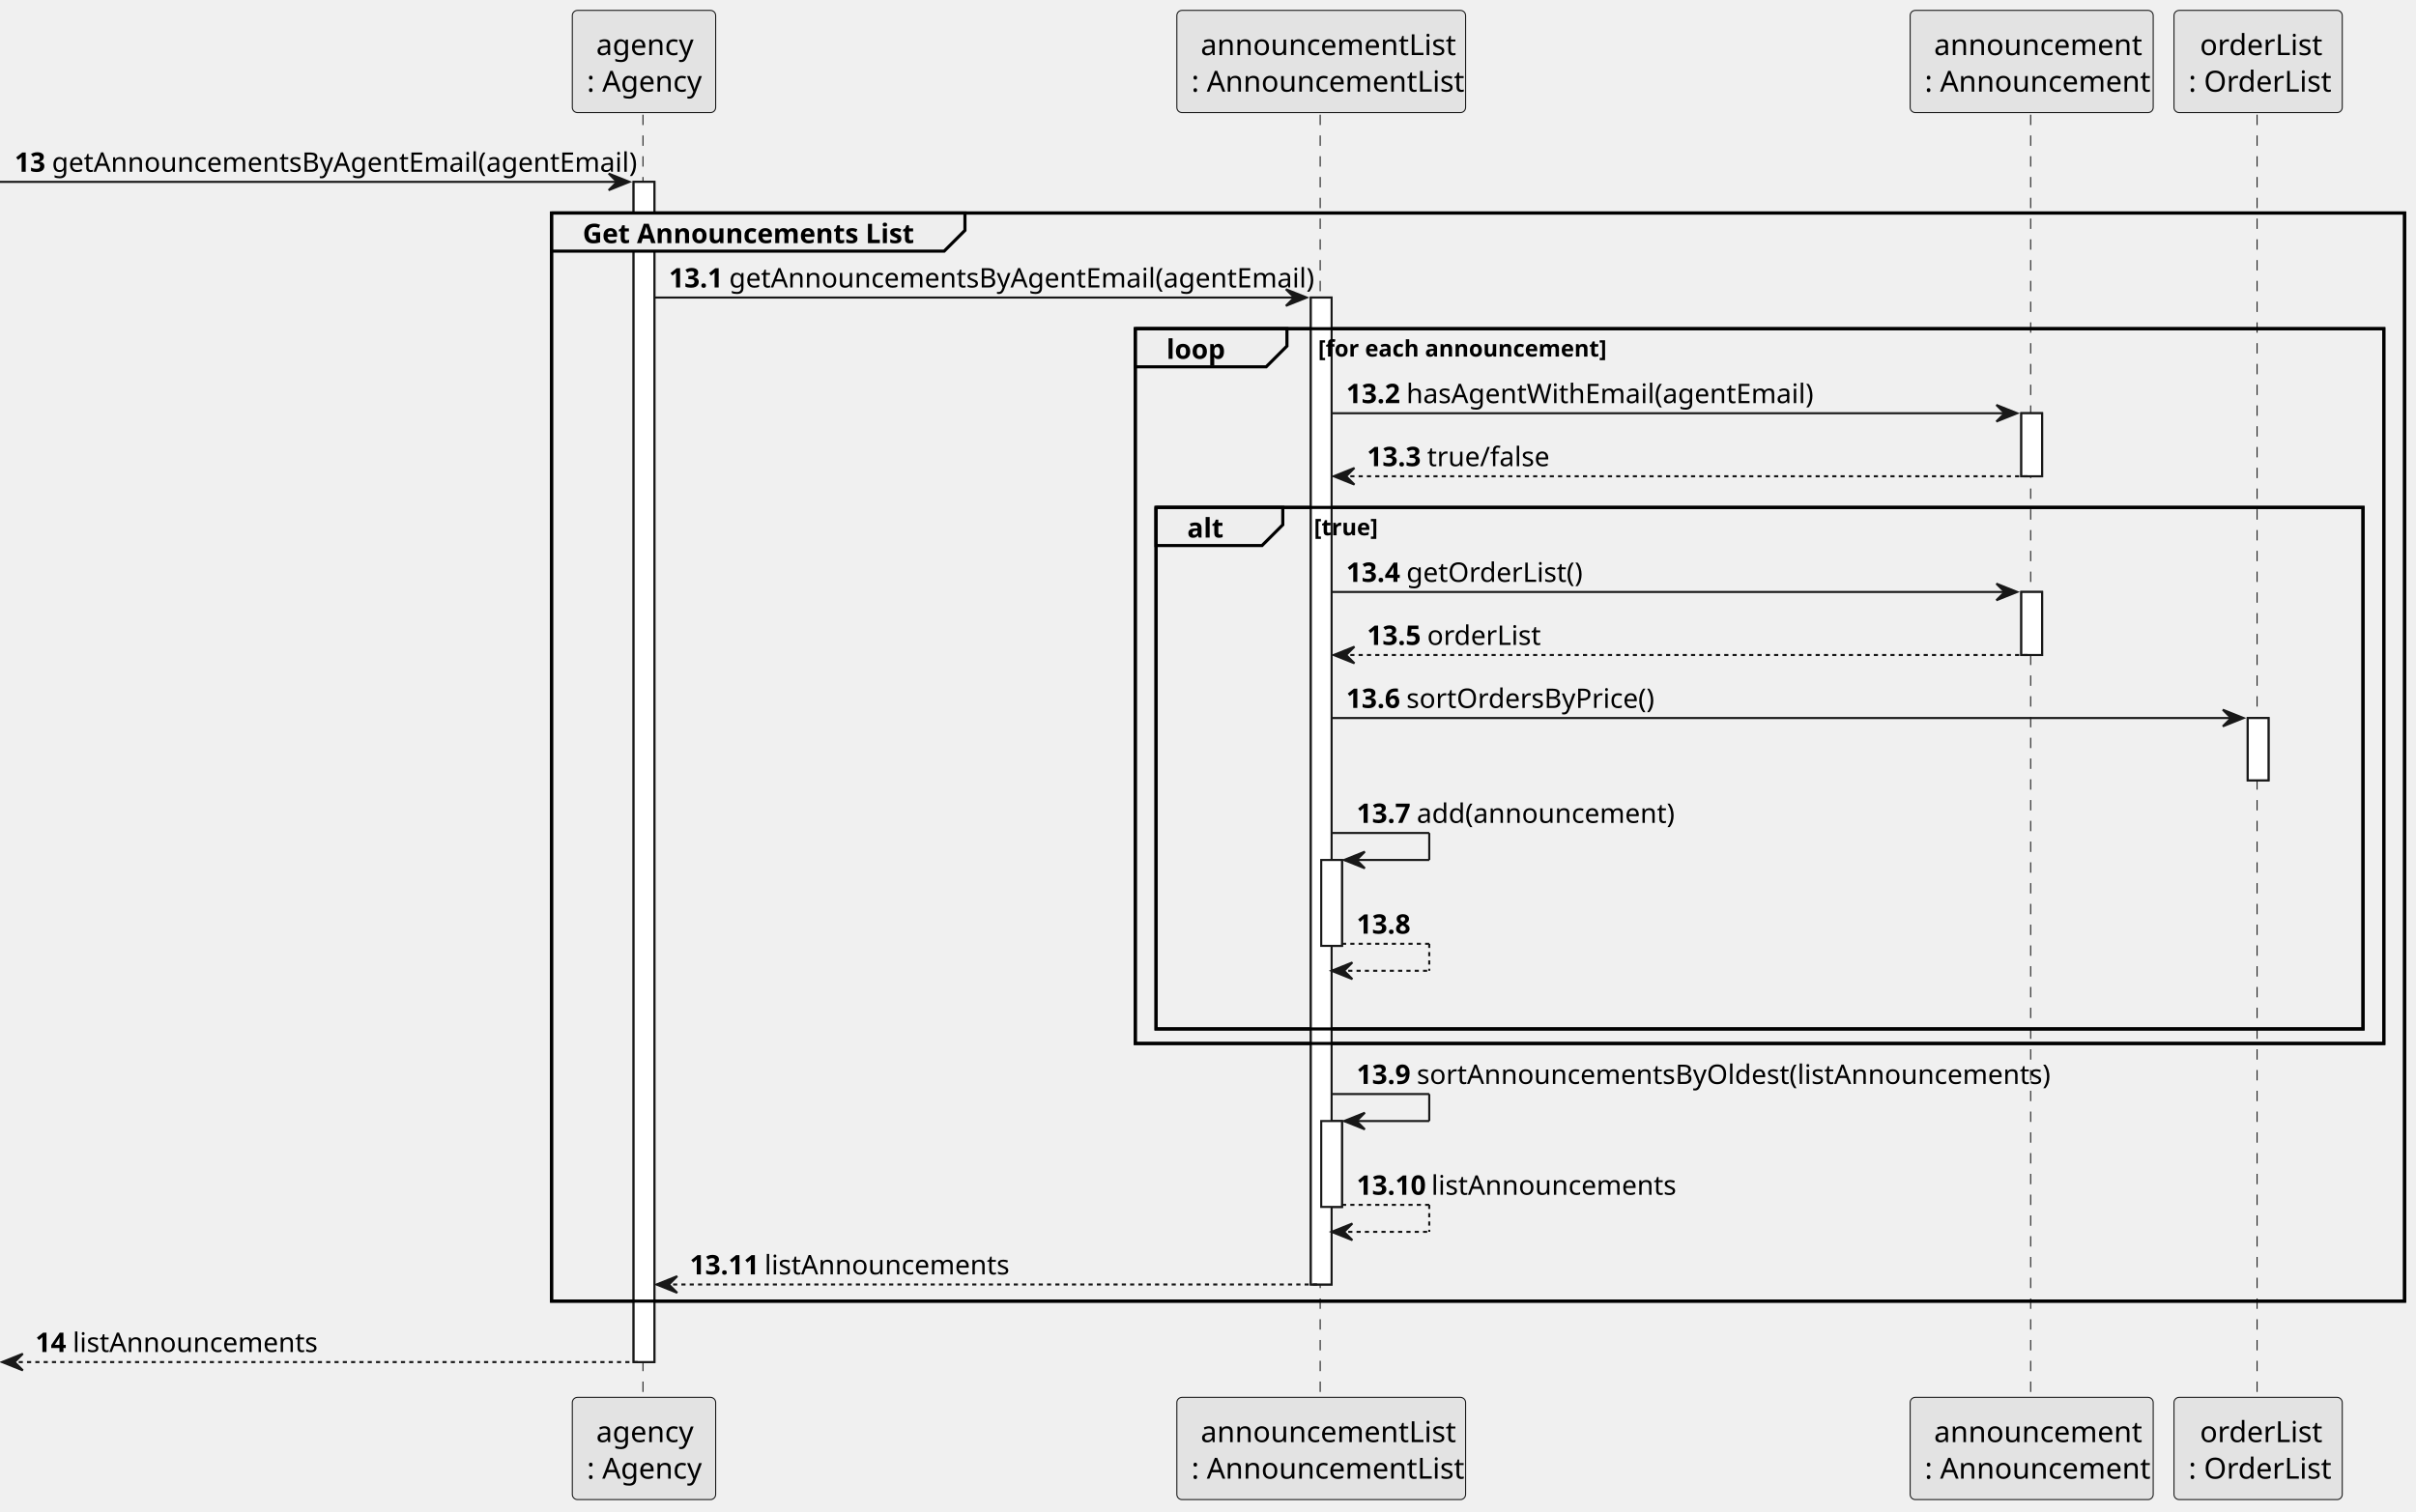
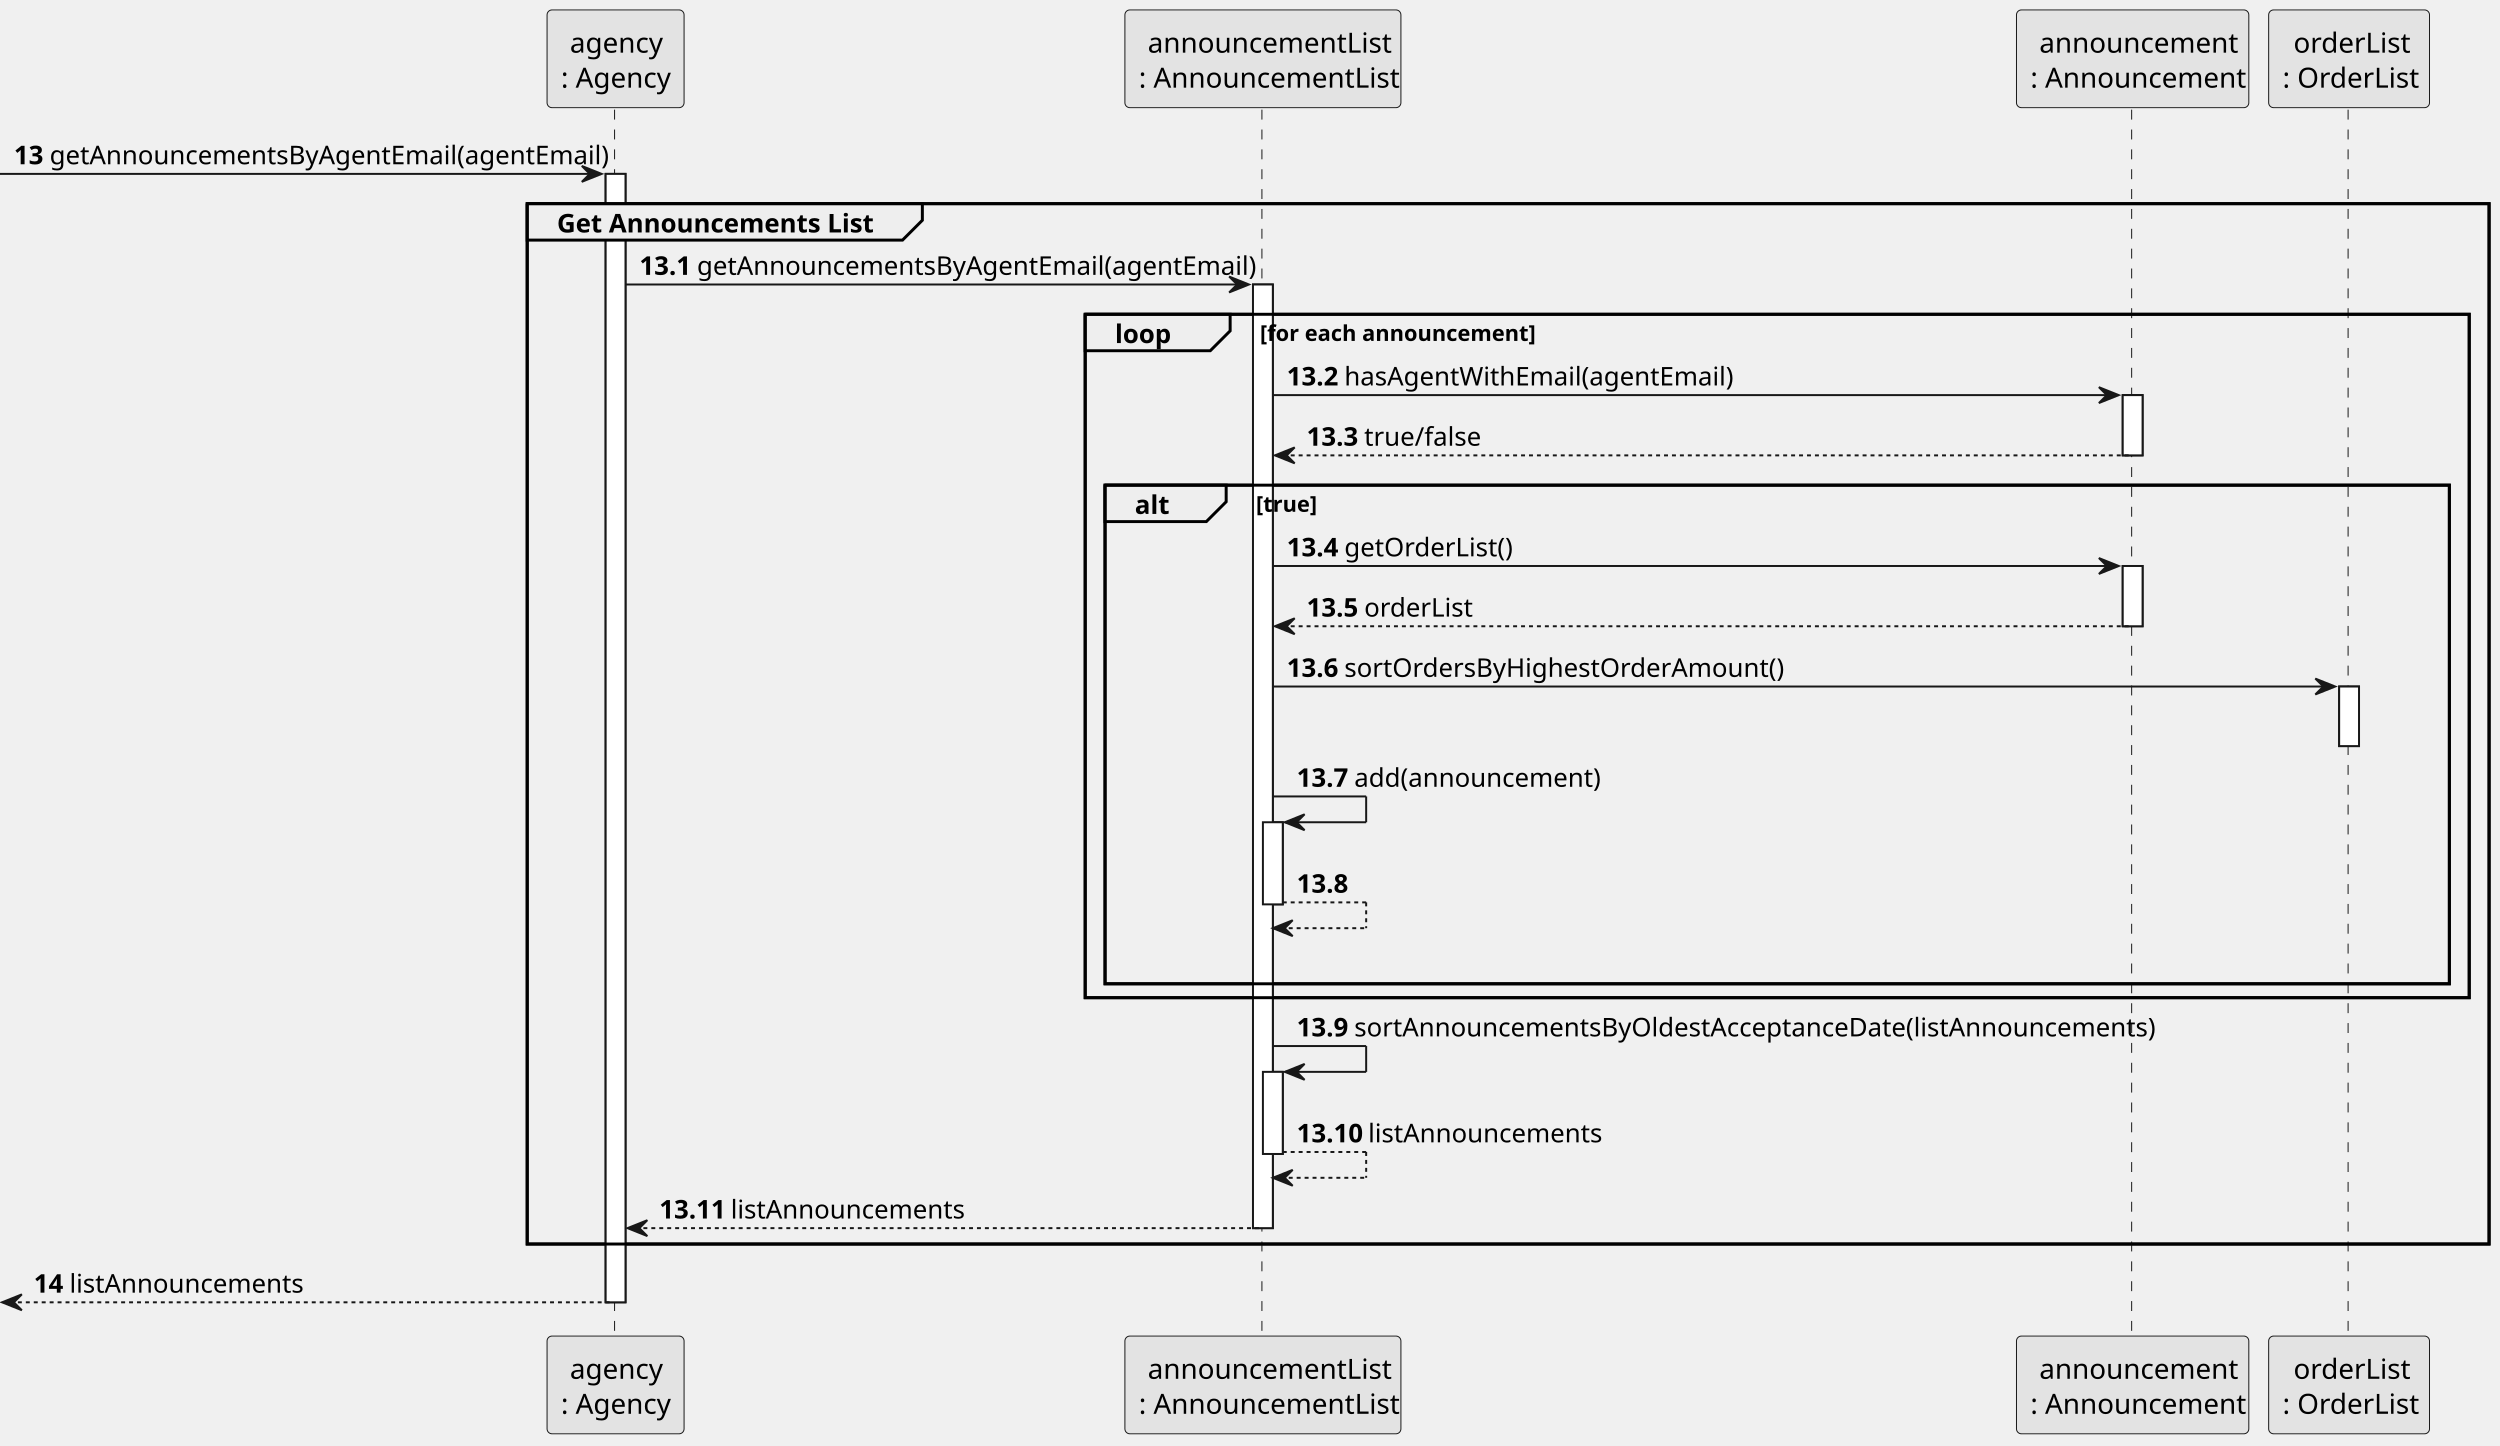
- <svg xmlns="http://www.w3.org/2000/svg" contentStyleType="text/css" height="728px" preserveAspectRatio="none" style="width:1163px;height:728px;background:#FFFFFF;" version="1.1" viewBox="0 0 1163 728" width="1163px" zoomAndPan="magnify">
+ <svg xmlns="http://www.w3.org/2000/svg" contentStyleType="text/css" height="728px" preserveAspectRatio="none" style="width:1259px;height:728px;background:#FFFFFF;" version="1.1" viewBox="0 0 1259 728" width="1259px" zoomAndPan="magnify">
  <defs />
  <g>
    <rect fill="#FFFFFF" height="568.273" style="stroke:#181818;stroke-width:1.0;" width="10" x="305" y="87.57" />
    <rect fill="#FFFFFF" height="475.219" style="stroke:#181818;stroke-width:1.0;" width="10" x="631" y="143.273" />
    <rect fill="#FFFFFF" height="41.352" style="stroke:#181818;stroke-width:1.0;" width="10" x="636" y="414.086" />
    <rect fill="#FFFFFF" height="41.352" style="stroke:#181818;stroke-width:1.0;" width="10" x="636" y="539.789" />
-     <rect fill="#FFFFFF" height="30.352" style="stroke:#181818;stroke-width:1.0;" width="10" x="973" y="198.977" />
-     <rect fill="#FFFFFF" height="30.352" style="stroke:#181818;stroke-width:1.0;" width="10" x="973" y="285.031" />
-     <rect fill="#FFFFFF" height="30" style="stroke:#181818;stroke-width:1.0;" width="10" x="1082" y="345.734" />
-     <rect fill="none" height="523.922" style="stroke:#000000;stroke-width:1.5;" width="892" x="265.5" y="102.57" />
-     <rect fill="none" height="344.164" style="stroke:#000000;stroke-width:1.5;" width="601" x="546.5" y="158.273" />
-     <rect fill="none" height="251.109" style="stroke:#000000;stroke-width:1.5;" width="581" x="556.5" y="244.328" />
+     <rect fill="#FFFFFF" height="30.352" style="stroke:#181818;stroke-width:1.0;" width="10" x="1069" y="198.977" />
+     <rect fill="#FFFFFF" height="30.352" style="stroke:#181818;stroke-width:1.0;" width="10" x="1069" y="285.031" />
+     <rect fill="#FFFFFF" height="30" style="stroke:#181818;stroke-width:1.0;" width="10" x="1178" y="345.734" />
+     <rect fill="none" height="523.922" style="stroke:#000000;stroke-width:1.5;" width="988" x="265.5" y="102.57" />
+     <rect fill="none" height="344.164" style="stroke:#000000;stroke-width:1.5;" width="697" x="546.5" y="158.273" />
+     <rect fill="none" height="251.109" style="stroke:#000000;stroke-width:1.5;" width="677" x="556.5" y="244.328" />
    <line style="stroke:#181818;stroke-width:0.5;stroke-dasharray:5.0,5.0;" x1="309.5" x2="309.5" y1="55.219" y2="673.844" />
    <line style="stroke:#181818;stroke-width:0.5;stroke-dasharray:5.0,5.0;" x1="635.5" x2="635.5" y1="55.219" y2="673.844" />
-     <line style="stroke:#181818;stroke-width:0.5;stroke-dasharray:5.0,5.0;" x1="977.5" x2="977.5" y1="55.219" y2="673.844" />
-     <line style="stroke:#181818;stroke-width:0.5;stroke-dasharray:5.0,5.0;" x1="1086.5" x2="1086.5" y1="55.219" y2="673.844" />
+     <line style="stroke:#181818;stroke-width:0.5;stroke-dasharray:5.0,5.0;" x1="1073.5" x2="1073.5" y1="55.219" y2="673.844" />
+     <line style="stroke:#181818;stroke-width:0.5;stroke-dasharray:5.0,5.0;" x1="1182.5" x2="1182.5" y1="55.219" y2="673.844" />
    <rect fill="#E3E3E3" height="49.219" rx="2.5" ry="2.5" style="stroke:#181818;stroke-width:0.5;" width="69" x="275.5" y="5" />
    <text fill="#000000" font-family="sans-serif" font-size="14" lengthAdjust="spacing" textLength="46" x="287" y="26.533">agency</text>
    <text fill="#000000" font-family="sans-serif" font-size="14" lengthAdjust="spacing" textLength="55" x="282.5" y="44.143">: Agency</text>
    <rect fill="#E3E3E3" height="49.219" rx="2.5" ry="2.5" style="stroke:#181818;stroke-width:0.5;" width="69" x="275.5" y="672.844" />
    <text fill="#000000" font-family="sans-serif" font-size="14" lengthAdjust="spacing" textLength="46" x="287" y="694.377">agency</text>
    <text fill="#000000" font-family="sans-serif" font-size="14" lengthAdjust="spacing" textLength="55" x="282.5" y="711.986">: Agency</text>
    <rect fill="#E3E3E3" height="49.219" rx="2.5" ry="2.5" style="stroke:#181818;stroke-width:0.5;" width="139" x="566.5" y="5" />
    <text fill="#000000" font-family="sans-serif" font-size="14" lengthAdjust="spacing" textLength="116" x="578" y="26.533">announcementList</text>
    <text fill="#000000" font-family="sans-serif" font-size="14" lengthAdjust="spacing" textLength="125" x="573.5" y="44.143">: AnnouncementList</text>
    <rect fill="#E3E3E3" height="49.219" rx="2.5" ry="2.5" style="stroke:#181818;stroke-width:0.5;" width="139" x="566.5" y="672.844" />
    <text fill="#000000" font-family="sans-serif" font-size="14" lengthAdjust="spacing" textLength="116" x="578" y="694.377">announcementList</text>
    <text fill="#000000" font-family="sans-serif" font-size="14" lengthAdjust="spacing" textLength="125" x="573.5" y="711.986">: AnnouncementList</text>
-     <rect fill="#E3E3E3" height="49.219" rx="2.5" ry="2.5" style="stroke:#181818;stroke-width:0.5;" width="117" x="919.5" y="5" />
-     <text fill="#000000" font-family="sans-serif" font-size="14" lengthAdjust="spacing" textLength="94" x="931" y="26.533">announcement</text>
-     <text fill="#000000" font-family="sans-serif" font-size="14" lengthAdjust="spacing" textLength="103" x="926.5" y="44.143">: Announcement</text>
-     <rect fill="#E3E3E3" height="49.219" rx="2.5" ry="2.5" style="stroke:#181818;stroke-width:0.5;" width="117" x="919.5" y="672.844" />
-     <text fill="#000000" font-family="sans-serif" font-size="14" lengthAdjust="spacing" textLength="94" x="931" y="694.377">announcement</text>
-     <text fill="#000000" font-family="sans-serif" font-size="14" lengthAdjust="spacing" textLength="103" x="926.5" y="711.986">: Announcement</text>
-     <rect fill="#E3E3E3" height="49.219" rx="2.5" ry="2.5" style="stroke:#181818;stroke-width:0.5;" width="81" x="1046.5" y="5" />
-     <text fill="#000000" font-family="sans-serif" font-size="14" lengthAdjust="spacing" textLength="56" x="1059" y="26.533">orderList</text>
-     <text fill="#000000" font-family="sans-serif" font-size="14" lengthAdjust="spacing" textLength="67" x="1053.5" y="44.143">: OrderList</text>
-     <rect fill="#E3E3E3" height="49.219" rx="2.5" ry="2.5" style="stroke:#181818;stroke-width:0.5;" width="81" x="1046.5" y="672.844" />
-     <text fill="#000000" font-family="sans-serif" font-size="14" lengthAdjust="spacing" textLength="56" x="1059" y="694.377">orderList</text>
-     <text fill="#000000" font-family="sans-serif" font-size="14" lengthAdjust="spacing" textLength="67" x="1053.5" y="711.986">: OrderList</text>
+     <rect fill="#E3E3E3" height="49.219" rx="2.5" ry="2.5" style="stroke:#181818;stroke-width:0.5;" width="117" x="1015.5" y="5" />
+     <text fill="#000000" font-family="sans-serif" font-size="14" lengthAdjust="spacing" textLength="94" x="1027" y="26.533">announcement</text>
+     <text fill="#000000" font-family="sans-serif" font-size="14" lengthAdjust="spacing" textLength="103" x="1022.5" y="44.143">: Announcement</text>
+     <rect fill="#E3E3E3" height="49.219" rx="2.5" ry="2.5" style="stroke:#181818;stroke-width:0.5;" width="117" x="1015.5" y="672.844" />
+     <text fill="#000000" font-family="sans-serif" font-size="14" lengthAdjust="spacing" textLength="94" x="1027" y="694.377">announcement</text>
+     <text fill="#000000" font-family="sans-serif" font-size="14" lengthAdjust="spacing" textLength="103" x="1022.5" y="711.986">: Announcement</text>
+     <rect fill="#E3E3E3" height="49.219" rx="2.5" ry="2.5" style="stroke:#181818;stroke-width:0.5;" width="81" x="1142.5" y="5" />
+     <text fill="#000000" font-family="sans-serif" font-size="14" lengthAdjust="spacing" textLength="56" x="1155" y="26.533">orderList</text>
+     <text fill="#000000" font-family="sans-serif" font-size="14" lengthAdjust="spacing" textLength="67" x="1149.5" y="44.143">: OrderList</text>
+     <rect fill="#E3E3E3" height="49.219" rx="2.5" ry="2.5" style="stroke:#181818;stroke-width:0.5;" width="81" x="1142.5" y="672.844" />
+     <text fill="#000000" font-family="sans-serif" font-size="14" lengthAdjust="spacing" textLength="56" x="1155" y="694.377">orderList</text>
+     <text fill="#000000" font-family="sans-serif" font-size="14" lengthAdjust="spacing" textLength="67" x="1149.5" y="711.986">: OrderList</text>
    <rect fill="#FFFFFF" height="568.273" style="stroke:#181818;stroke-width:1.0;" width="10" x="305" y="87.57" />
    <rect fill="#FFFFFF" height="475.219" style="stroke:#181818;stroke-width:1.0;" width="10" x="631" y="143.273" />
    <rect fill="#FFFFFF" height="41.352" style="stroke:#181818;stroke-width:1.0;" width="10" x="636" y="414.086" />
    <rect fill="#FFFFFF" height="41.352" style="stroke:#181818;stroke-width:1.0;" width="10" x="636" y="539.789" />
-     <rect fill="#FFFFFF" height="30.352" style="stroke:#181818;stroke-width:1.0;" width="10" x="973" y="198.977" />
-     <rect fill="#FFFFFF" height="30.352" style="stroke:#181818;stroke-width:1.0;" width="10" x="973" y="285.031" />
-     <rect fill="#FFFFFF" height="30" style="stroke:#181818;stroke-width:1.0;" width="10" x="1082" y="345.734" />
+     <rect fill="#FFFFFF" height="30.352" style="stroke:#181818;stroke-width:1.0;" width="10" x="1069" y="198.977" />
+     <rect fill="#FFFFFF" height="30.352" style="stroke:#181818;stroke-width:1.0;" width="10" x="1069" y="285.031" />
+     <rect fill="#FFFFFF" height="30" style="stroke:#181818;stroke-width:1.0;" width="10" x="1178" y="345.734" />
    <polygon fill="#181818" points="293,83.57,303,87.57,293,91.57,297,87.57" style="stroke:#181818;stroke-width:1.0;" />
    <line style="stroke:#181818;stroke-width:1.0;" x1="0" x2="299" y1="87.57" y2="87.57" />
    <text fill="#000000" font-family="sans-serif" font-size="13" font-weight="bold" lengthAdjust="spacing" textLength="14" x="7" y="82.714">13</text>
    <text fill="#000000" font-family="sans-serif" font-size="13" lengthAdjust="spacing" textLength="268" x="25" y="82.714">getAnnouncementsByAgentEmail(agentEmail)</text>
    <path d="M265.5,102.57 L464.5,102.57 L464.5,110.922 L454.5,120.922 L265.5,120.922 L265.5,102.57 " fill="#EEEEEE" style="stroke:#000000;stroke-width:1.5;" />
-     <rect fill="none" height="523.922" style="stroke:#000000;stroke-width:1.5;" width="892" x="265.5" y="102.57" />
+     <rect fill="none" height="523.922" style="stroke:#000000;stroke-width:1.5;" width="988" x="265.5" y="102.57" />
    <text fill="#000000" font-family="sans-serif" font-size="13" font-weight="bold" lengthAdjust="spacing" textLength="154" x="280.5" y="117.065">Get Announcements List</text>
    <polygon fill="#181818" points="619,139.273,629,143.273,619,147.273,623,143.273" style="stroke:#181818;stroke-width:1.0;" />
    <line style="stroke:#181818;stroke-width:1.0;" x1="315" x2="625" y1="143.273" y2="143.273" />
    <text fill="#000000" font-family="sans-serif" font-size="13" font-weight="bold" lengthAdjust="spacing" textLength="25" x="322" y="138.417">13.1</text>
    <text fill="#000000" font-family="sans-serif" font-size="13" lengthAdjust="spacing" textLength="268" x="351" y="138.417">getAnnouncementsByAgentEmail(agentEmail)</text>
    <path d="M546.5,158.273 L619.5,158.273 L619.5,166.625 L609.5,176.625 L546.5,176.625 L546.5,158.273 " fill="#EEEEEE" style="stroke:#000000;stroke-width:1.5;" />
-     <rect fill="none" height="344.164" style="stroke:#000000;stroke-width:1.5;" width="601" x="546.5" y="158.273" />
+     <rect fill="none" height="344.164" style="stroke:#000000;stroke-width:1.5;" width="697" x="546.5" y="158.273" />
    <text fill="#000000" font-family="sans-serif" font-size="13" font-weight="bold" lengthAdjust="spacing" textLength="28" x="561.5" y="172.769">loop</text>
    <text fill="#000000" font-family="sans-serif" font-size="11" font-weight="bold" lengthAdjust="spacing" textLength="139" x="634.5" y="171.692">[for each announcement]</text>
-     <polygon fill="#181818" points="961,194.977,971,198.977,961,202.977,965,198.977" style="stroke:#181818;stroke-width:1.0;" />
-     <line style="stroke:#181818;stroke-width:1.0;" x1="641" x2="967" y1="198.977" y2="198.977" />
+     <polygon fill="#181818" points="1057,194.977,1067,198.977,1057,202.977,1061,198.977" style="stroke:#181818;stroke-width:1.0;" />
+     <line style="stroke:#181818;stroke-width:1.0;" x1="641" x2="1063" y1="198.977" y2="198.977" />
    <text fill="#000000" font-family="sans-serif" font-size="13" font-weight="bold" lengthAdjust="spacing" textLength="25" x="648" y="194.12">13.2</text>
    <text fill="#000000" font-family="sans-serif" font-size="13" lengthAdjust="spacing" textLength="188" x="677" y="194.12">hasAgentWithEmail(agentEmail)</text>
    <polygon fill="#181818" points="652,225.328,642,229.328,652,233.328,648,229.328" style="stroke:#181818;stroke-width:1.0;" />
-     <line style="stroke:#181818;stroke-width:1.0;stroke-dasharray:2.0,2.0;" x1="646" x2="977" y1="229.328" y2="229.328" />
+     <line style="stroke:#181818;stroke-width:1.0;stroke-dasharray:2.0,2.0;" x1="646" x2="1073" y1="229.328" y2="229.328" />
    <text fill="#000000" font-family="sans-serif" font-size="13" font-weight="bold" lengthAdjust="spacing" textLength="25" x="658" y="224.472">13.3</text>
    <text fill="#000000" font-family="sans-serif" font-size="13" lengthAdjust="spacing" textLength="53" x="687" y="224.472">true/false</text>
    <path d="M556.5,244.328 L617.5,244.328 L617.5,252.68 L607.5,262.68 L556.5,262.68 L556.5,244.328 " fill="#EEEEEE" style="stroke:#000000;stroke-width:1.5;" />
-     <rect fill="none" height="251.109" style="stroke:#000000;stroke-width:1.5;" width="581" x="556.5" y="244.328" />
+     <rect fill="none" height="251.109" style="stroke:#000000;stroke-width:1.5;" width="677" x="556.5" y="244.328" />
    <text fill="#000000" font-family="sans-serif" font-size="13" font-weight="bold" lengthAdjust="spacing" textLength="16" x="571.5" y="258.823">alt</text>
    <text fill="#000000" font-family="sans-serif" font-size="11" font-weight="bold" lengthAdjust="spacing" textLength="31" x="632.5" y="257.747">[true]</text>
-     <polygon fill="#181818" points="961,281.031,971,285.031,961,289.031,965,285.031" style="stroke:#181818;stroke-width:1.0;" />
-     <line style="stroke:#181818;stroke-width:1.0;" x1="641" x2="967" y1="285.031" y2="285.031" />
+     <polygon fill="#181818" points="1057,281.031,1067,285.031,1057,289.031,1061,285.031" style="stroke:#181818;stroke-width:1.0;" />
+     <line style="stroke:#181818;stroke-width:1.0;" x1="641" x2="1063" y1="285.031" y2="285.031" />
    <text fill="#000000" font-family="sans-serif" font-size="13" font-weight="bold" lengthAdjust="spacing" textLength="25" x="648" y="280.175">13.4</text>
    <text fill="#000000" font-family="sans-serif" font-size="13" lengthAdjust="spacing" textLength="79" x="677" y="280.175">getOrderList()</text>
    <polygon fill="#181818" points="652,311.383,642,315.383,652,319.383,648,315.383" style="stroke:#181818;stroke-width:1.0;" />
-     <line style="stroke:#181818;stroke-width:1.0;stroke-dasharray:2.0,2.0;" x1="646" x2="977" y1="315.383" y2="315.383" />
+     <line style="stroke:#181818;stroke-width:1.0;stroke-dasharray:2.0,2.0;" x1="646" x2="1073" y1="315.383" y2="315.383" />
    <text fill="#000000" font-family="sans-serif" font-size="13" font-weight="bold" lengthAdjust="spacing" textLength="25" x="658" y="310.526">13.5</text>
    <text fill="#000000" font-family="sans-serif" font-size="13" lengthAdjust="spacing" textLength="50" x="687" y="310.526">orderList</text>
-     <polygon fill="#181818" points="1070,341.734,1080,345.734,1070,349.734,1074,345.734" style="stroke:#181818;stroke-width:1.0;" />
-     <line style="stroke:#181818;stroke-width:1.0;" x1="641" x2="1076" y1="345.734" y2="345.734" />
+     <polygon fill="#181818" points="1166,341.734,1176,345.734,1166,349.734,1170,345.734" style="stroke:#181818;stroke-width:1.0;" />
+     <line style="stroke:#181818;stroke-width:1.0;" x1="641" x2="1172" y1="345.734" y2="345.734" />
    <text fill="#000000" font-family="sans-serif" font-size="13" font-weight="bold" lengthAdjust="spacing" textLength="25" x="648" y="340.878">13.6</text>
-     <text fill="#000000" font-family="sans-serif" font-size="13" lengthAdjust="spacing" textLength="115" x="677" y="340.878">sortOrdersByPrice()</text>
+     <text fill="#000000" font-family="sans-serif" font-size="13" lengthAdjust="spacing" textLength="206" x="677" y="340.878">sortOrdersByHighestOrderAmount()</text>
    <line style="stroke:#181818;stroke-width:1.0;" x1="641" x2="688" y1="401.086" y2="401.086" />
    <line style="stroke:#181818;stroke-width:1.0;" x1="688" x2="688" y1="401.086" y2="414.086" />
    <line style="stroke:#181818;stroke-width:1.0;" x1="647" x2="688" y1="414.086" y2="414.086" />
    <polygon fill="#181818" points="657,410.086,647,414.086,657,418.086,653,414.086" style="stroke:#181818;stroke-width:1.0;" />
    <text fill="#000000" font-family="sans-serif" font-size="13" font-weight="bold" lengthAdjust="spacing" textLength="25" x="653" y="396.229">13.7</text>
    <text fill="#000000" font-family="sans-serif" font-size="13" lengthAdjust="spacing" textLength="114" x="682" y="396.229">add(announcement)</text>
    <line style="stroke:#181818;stroke-width:1.0;stroke-dasharray:2.0,2.0;" x1="646" x2="688" y1="454.438" y2="454.438" />
    <line style="stroke:#181818;stroke-width:1.0;stroke-dasharray:2.0,2.0;" x1="688" x2="688" y1="454.438" y2="467.438" />
    <line style="stroke:#181818;stroke-width:1.0;stroke-dasharray:2.0,2.0;" x1="641" x2="688" y1="467.438" y2="467.438" />
    <polygon fill="#181818" points="651,463.438,641,467.438,651,471.438,647,467.438" style="stroke:#181818;stroke-width:1.0;" />
    <text fill="#000000" font-family="sans-serif" font-size="13" font-weight="bold" lengthAdjust="spacing" textLength="25" x="653" y="449.581">13.8</text>
    <text fill="#000000" font-family="sans-serif" font-size="13" lengthAdjust="spacing" textLength="4" x="682" y="449.581"> </text>
    <line style="stroke:#181818;stroke-width:1.0;" x1="641" x2="688" y1="526.789" y2="526.789" />
    <line style="stroke:#181818;stroke-width:1.0;" x1="688" x2="688" y1="526.789" y2="539.789" />
    <line style="stroke:#181818;stroke-width:1.0;" x1="647" x2="688" y1="539.789" y2="539.789" />
    <polygon fill="#181818" points="657,535.789,647,539.789,657,543.789,653,539.789" style="stroke:#181818;stroke-width:1.0;" />
    <text fill="#000000" font-family="sans-serif" font-size="13" font-weight="bold" lengthAdjust="spacing" textLength="25" x="653" y="521.933">13.9</text>
-     <text fill="#000000" font-family="sans-serif" font-size="13" lengthAdjust="spacing" textLength="289" x="682" y="521.933">sortAnnouncementsByOldest(listAnnouncements)</text>
+     <text fill="#000000" font-family="sans-serif" font-size="13" lengthAdjust="spacing" textLength="385" x="682" y="521.933">sortAnnouncementsByOldestAcceptanceDate(listAnnouncements)</text>
    <line style="stroke:#181818;stroke-width:1.0;stroke-dasharray:2.0,2.0;" x1="646" x2="688" y1="580.141" y2="580.141" />
    <line style="stroke:#181818;stroke-width:1.0;stroke-dasharray:2.0,2.0;" x1="688" x2="688" y1="580.141" y2="593.141" />
    <line style="stroke:#181818;stroke-width:1.0;stroke-dasharray:2.0,2.0;" x1="641" x2="688" y1="593.141" y2="593.141" />
    <polygon fill="#181818" points="651,589.141,641,593.141,651,597.141,647,593.141" style="stroke:#181818;stroke-width:1.0;" />
    <text fill="#000000" font-family="sans-serif" font-size="13" font-weight="bold" lengthAdjust="spacing" textLength="32" x="653" y="575.284">13.10</text>
    <text fill="#000000" font-family="sans-serif" font-size="13" lengthAdjust="spacing" textLength="111" x="689" y="575.284">listAnnouncements</text>
    <polygon fill="#181818" points="326,614.492,316,618.492,326,622.492,322,618.492" style="stroke:#181818;stroke-width:1.0;" />
    <line style="stroke:#181818;stroke-width:1.0;stroke-dasharray:2.0,2.0;" x1="320" x2="635" y1="618.492" y2="618.492" />
    <text fill="#000000" font-family="sans-serif" font-size="13" font-weight="bold" lengthAdjust="spacing" textLength="32" x="332" y="613.636">13.11</text>
    <text fill="#000000" font-family="sans-serif" font-size="13" lengthAdjust="spacing" textLength="111" x="368" y="613.636">listAnnouncements</text>
    <polygon fill="#181818" points="11,651.844,1,655.844,11,659.844,7,655.844" style="stroke:#181818;stroke-width:1.0;" />
    <line style="stroke:#181818;stroke-width:1.0;stroke-dasharray:2.0,2.0;" x1="5" x2="309" y1="655.844" y2="655.844" />
    <text fill="#000000" font-family="sans-serif" font-size="13" font-weight="bold" lengthAdjust="spacing" textLength="14" x="17" y="650.987">14</text>
    <text fill="#000000" font-family="sans-serif" font-size="13" lengthAdjust="spacing" textLength="111" x="35" y="650.987">listAnnouncements</text>
  </g>
</svg>
